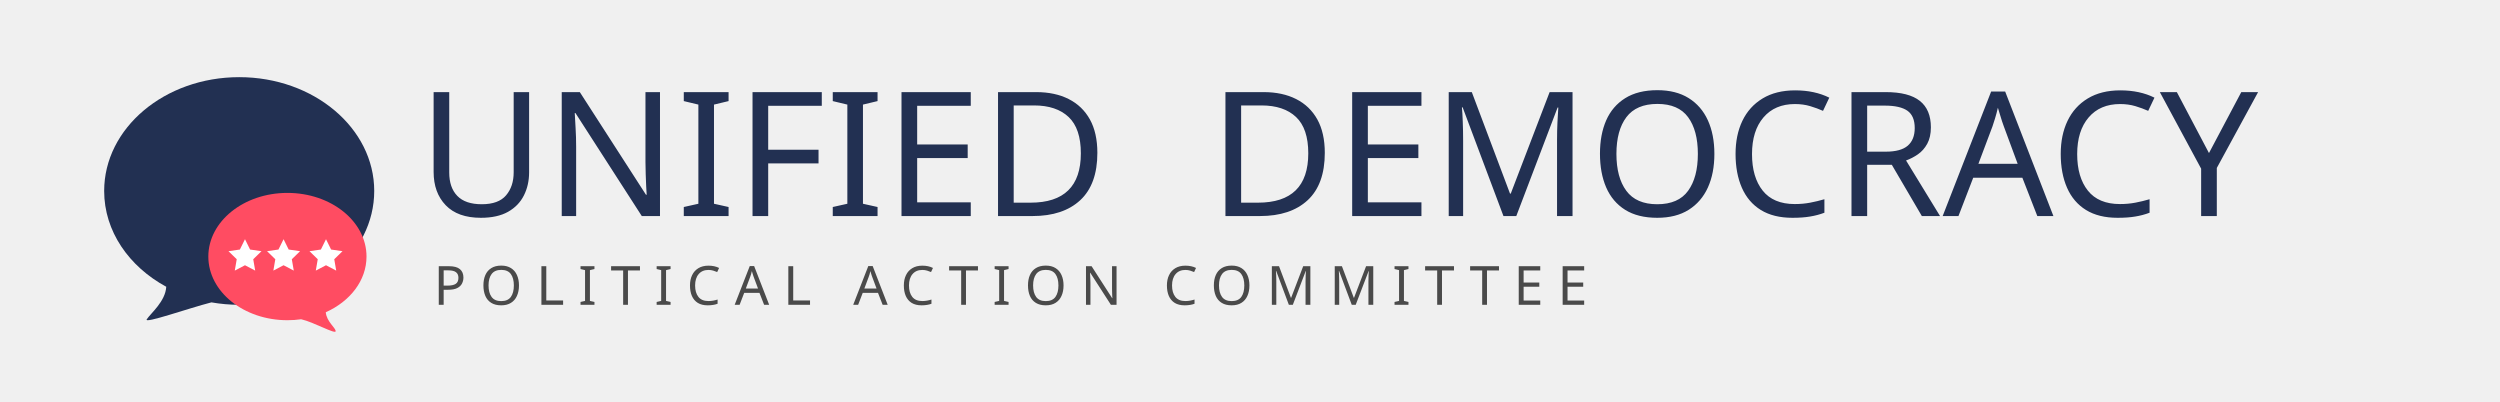
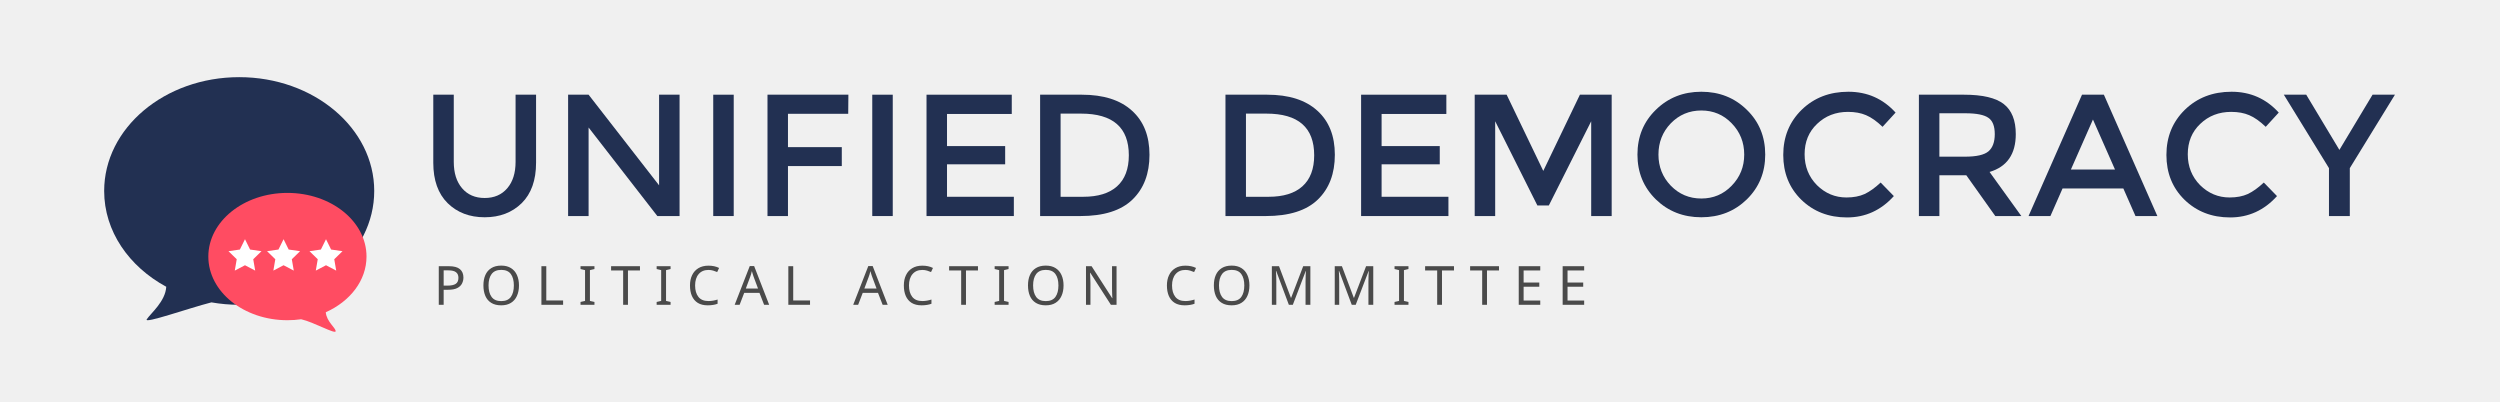
- <svg xmlns="http://www.w3.org/2000/svg" width="648px" height="104px" viewBox="0 0 648 104" version="1.1" id="svg2">
+ <svg xmlns="http://www.w3.org/2000/svg" id="svg2" version="1.1" viewBox="0 0 648 104" height="104px" width="648px">
  <description>Created with Sketch.</description>
  <defs id="defs6" />
-   <g style="fill:none;fill-rule:evenodd;stroke:none;stroke-width:1" id="Artboard-21">
-     <text style="font-size:45px;font-family:'Gotham Black';fill:#223052" font-weight="686" font-size="45" id="UNIFIED-DEMOCRACY">
-       <tspan id="tspan11" y="56" x="108.347" style="-inkscape-font-specification:Montserrat;font-family:Montserrat;font-weight:normal;font-style:normal;font-stretch:normal;font-variant:normal">UNIFIED</tspan>
-       <tspan style="font-weight:normal;font-family:Montserrat;-inkscape-font-specification:Montserrat;font-style:normal;font-stretch:normal;font-variant:normal" id="tspan13" font-weight="normal" y="56" x="313.277">DEMOCRACY</tspan>
-     </text>
-     <text style="font-weight:normal;font-size:14px;font-family:'Gotham Light';letter-spacing:3.6;fill:#4a4a4a" letter-spacing="3.6" font-weight="normal" font-size="14" id="POLITICAL-ACTION-COM">
-       <tspan id="tspan18" y="79" x="112.372" style="-inkscape-font-specification:Montserrat;font-family:Montserrat;font-weight:normal;font-style:normal;font-stretch:normal;font-variant:normal">POLITICAL ACTION COMMITTEE</tspan>
-     </text>
-     <g transform="translate(27,20)" id="Group">
-       <path style="fill:#223052" id="Oval-3" d="M 16.094,54.33 C 6.413,49.083 0,39.923 0,29.5 0,13.208 15.67,0 35,0 54.33,0 70,13.208 70,29.5 70,45.792 54.33,59 35,59 c -2.468,0 -4.876,-0.215 -7.2,-0.625 -5.965,1.529 -17.604,5.662 -16.757,4.382 1.04,-1.571 4.838,-4.625 5.05,-8.428 z" />
-       <path style="fill:#ff4c62" id="Oval-4" d="M 51.065,62.751 C 49.907,62.915 48.716,63 47.5,63 36.178,63 27,55.613 27,46.5 27,37.387 36.178,30 47.5,30 58.822,30 68,37.387 68,46.5 68,52.71 63.738,58.118 57.44,60.934 57.649,63.384 60,64.94 60,65.844 c 0,0.903 -5.688,-2.369 -8.935,-3.092 z" />
-       <polygon style="fill:#ffffff" points="34.36,47.195 32.22,45.109 35.177,44.68 36.5,42 37.823,44.68 40.78,45.109 38.64,47.195 39.145,50.141 36.5,48.75 33.855,50.141 " id="Star-5" />
-       <polygon style="fill:#ffffff" points="44.36,47.195 42.22,45.109 45.177,44.68 46.5,42 47.823,44.68 50.78,45.109 48.64,47.195 49.145,50.141 46.5,48.75 43.855,50.141 " id="Star-6" />
-       <polygon style="fill:#ffffff" points="55.36,47.195 53.22,45.109 56.177,44.68 57.5,42 58.823,44.68 61.78,45.109 59.64,47.195 60.145,50.141 57.5,48.75 54.855,50.141 " id="Star-7" />
-     </g>
+   <g id="UNIFIED-DEMOCRACY" style="font-size:45px;font-family:'Gotham Black';fill:#223052;fill-rule:evenodd;stroke:none;stroke-width:1">
+     <path id="path4157" style="font-style:normal;font-variant:normal;font-weight:normal;font-stretch:normal;font-family:Montserrat;-inkscape-font-specification:Montserrat" d="m 119.778,48.8 q 2.16,2.52 5.85,2.52 3.69,0 5.85,-2.52 2.16,-2.52 2.16,-6.84 l 0,-17.415 5.31,0 0,17.64 q 0,6.795 -3.735,10.485 -3.735,3.645 -9.585,3.645 -5.85,0 -9.585,-3.645 -3.735,-3.69 -3.735,-10.485 l 0,-17.64 5.31,0 0,17.415 q 0,4.32 2.16,6.84 z" />
+     <path id="path4159" style="font-style:normal;font-variant:normal;font-weight:normal;font-stretch:normal;font-family:Montserrat;-inkscape-font-specification:Montserrat" d="m 170.834,24.545 5.31,0 0,31.455 -5.76,0 -17.82,-22.95 0,22.95 -5.31,0 0,-31.455 5.31,0 18.27,23.49 0,-23.49 z" />
+     <path id="path4161" style="font-style:normal;font-variant:normal;font-weight:normal;font-stretch:normal;font-family:Montserrat;-inkscape-font-specification:Montserrat" d="m 184.871,24.545 5.31,0 0,31.455 -5.31,0 0,-31.455 z" />
+     <path id="path4163" style="font-style:normal;font-variant:normal;font-weight:normal;font-stretch:normal;font-family:Montserrat;-inkscape-font-specification:Montserrat" d="m 204.243,29.495 0,8.64 13.95,0 0,4.905 -13.95,0 0,12.96 -5.31,0 0,-31.455 20.97,0 -0.045,4.95 -15.615,0 z" />
+     <path id="path4165" style="font-style:normal;font-variant:normal;font-weight:normal;font-stretch:normal;font-family:Montserrat;-inkscape-font-specification:Montserrat" d="m 226.091,24.545 5.31,0 0,31.455 -5.31,0 0,-31.455 z" />
+     <path id="path4167" style="font-style:normal;font-variant:normal;font-weight:normal;font-stretch:normal;font-family:Montserrat;-inkscape-font-specification:Montserrat" d="m 262.249,24.545 0,4.995 -16.785,0 0,8.325 15.075,0 0,4.725 -15.075,0 0,8.415 17.325,0 0,4.995 -22.635,0 0,-31.455 22.095,0 z" />
+     <path id="path4169" style="font-style:normal;font-variant:normal;font-weight:normal;font-stretch:normal;font-family:Montserrat;-inkscape-font-specification:Montserrat" d="m 280.397,24.545 q 8.46,0 13.005,4.14 4.545,4.095 4.545,11.43 0,7.335 -4.41,11.61 -4.41,4.275 -13.5,4.275 l -10.44,0 0,-31.455 10.8,0 z m 12.195,15.705 q 0,-10.8 -12.375,-10.8 l -5.31,0 0,21.555 5.895,0 q 5.715,0 8.73,-2.7 3.06,-2.745 3.06,-8.055 z" />
+     <path id="path4171" style="font-style:normal;font-variant:normal;font-weight:normal;font-stretch:normal;font-family:Montserrat;-inkscape-font-specification:Montserrat" d="m 328.442,24.545 q 8.46,0 13.005,4.14 4.545,4.095 4.545,11.43 0,7.335 -4.41,11.61 -4.41,4.275 -13.5,4.275 l -10.44,0 0,-31.455 10.8,0 z m 12.195,15.705 q 0,-10.8 -12.375,-10.8 l -5.31,0 0,21.555 5.895,0 q 5.715,0 8.73,-2.7 3.06,-2.745 3.06,-8.055 z" />
+     <path id="path4173" style="font-style:normal;font-variant:normal;font-weight:normal;font-stretch:normal;font-family:Montserrat;-inkscape-font-specification:Montserrat" d="m 374.894,24.545 0,4.995 -16.785,0 0,8.325 15.075,0 0,4.725 -15.075,0 0,8.415 17.325,0 0,4.995 -22.635,0 0,-31.455 22.095,0 z" />
+     <path id="path4175" style="font-style:normal;font-variant:normal;font-weight:normal;font-stretch:normal;font-family:Montserrat;-inkscape-font-specification:Montserrat" d="m 387.552,56 -5.31,0 0,-31.455 8.28,0 9.495,19.755 9.495,-19.755 8.235,0 0,31.455 -5.31,0 0,-24.57 -10.98,21.825 -2.97,0 -10.935,-21.825 0,24.57 z" />
+     <path id="path4177" style="font-style:normal;font-variant:normal;font-weight:normal;font-stretch:normal;font-family:Montserrat;-inkscape-font-specification:Montserrat" d="m 448.861,31.97 q -3.195,-3.33 -7.875,-3.33 -4.68,0 -7.92,3.33 -3.195,3.33 -3.195,8.1 0,4.725 3.195,8.055 3.24,3.33 7.92,3.33 4.68,0 7.875,-3.33 3.24,-3.33 3.24,-8.055 0,-4.77 -3.24,-8.1 z m 3.915,19.71 q -4.77,4.635 -11.79,4.635 -7.02,0 -11.79,-4.635 -4.77,-4.68 -4.77,-11.61 0,-6.975 4.77,-11.61 4.77,-4.68 11.79,-4.68 7.02,0 11.79,4.68 4.77,4.635 4.77,11.61 0,6.93 -4.77,11.61 z" />
+     <path id="path4179" style="font-style:normal;font-variant:normal;font-weight:normal;font-stretch:normal;font-family:Montserrat;-inkscape-font-specification:Montserrat" d="m 478.599,51.185 q 2.745,0 4.725,-0.9 1.98,-0.945 4.14,-2.97 l 3.42,3.51 q -4.995,5.535 -12.15,5.535 -7.11,0 -11.835,-4.59 -4.68,-4.59 -4.68,-11.61 0,-7.02 4.77,-11.7 4.815,-4.68 12.105,-4.68 7.335,0 12.24,5.4 l -3.375,3.69 q -2.25,-2.16 -4.275,-3.015 -1.98,-0.855 -4.68,-0.855 -4.77,0 -8.01,3.105 -3.24,3.06 -3.24,7.875 0,4.77 3.195,8.01 3.24,3.195 7.65,3.195 z" />
+     <path id="path4181" style="font-style:normal;font-variant:normal;font-weight:normal;font-stretch:normal;font-family:Montserrat;-inkscape-font-specification:Montserrat" d="m 522.489,34.76 q 0,7.785 -6.795,9.81 l 8.235,11.43 -6.75,0 -7.515,-10.575 -6.975,0 0,10.575 -5.31,0 0,-31.455 11.7,0 q 7.2,0 10.305,2.43 3.105,2.43 3.105,7.785 z m -13.185,5.85 q 4.5,0 6.12,-1.395 1.62,-1.395 1.62,-4.455 0,-3.105 -1.665,-4.23 -1.665,-1.17 -5.94,-1.17 l -6.75,0 0,11.25 6.615,0 z" />
+     <path id="path4183" style="font-style:normal;font-variant:normal;font-weight:normal;font-stretch:normal;font-family:Montserrat;-inkscape-font-specification:Montserrat" d="m 534.617,48.845 -3.15,7.155 -5.67,0 13.86,-31.455 5.67,0 13.86,31.455 -5.67,0 -3.15,-7.155 -15.75,0 z m 13.59,-4.905 -5.715,-12.96 -5.715,12.96 11.43,0 z" />
+     <path id="path4185" style="font-style:normal;font-variant:normal;font-weight:normal;font-stretch:normal;font-family:Montserrat;-inkscape-font-specification:Montserrat" d="m 577.915,51.185 q 2.745,0 4.725,-0.9 1.98,-0.945 4.14,-2.97 l 3.42,3.51 q -4.995,5.535 -12.15,5.535 -7.11,0 -11.835,-4.59 -4.68,-4.59 -4.68,-11.61 0,-7.02 4.77,-11.7 4.815,-4.68 12.105,-4.68 7.335,0 12.24,5.4 l -3.375,3.69 q -2.25,-2.16 -4.275,-3.015 -1.98,-0.855 -4.68,-0.855 -4.77,0 -8.01,3.105 -3.24,3.06 -3.24,7.875 0,4.77 3.195,8.01 3.24,3.195 7.65,3.195 z" />
+     <path id="path4187" style="font-style:normal;font-variant:normal;font-weight:normal;font-stretch:normal;font-family:Montserrat;-inkscape-font-specification:Montserrat" d="m 609.07,56 -5.4,0 0,-12.42 -11.7,-19.035 5.805,0 8.595,14.31 8.595,-14.31 5.805,0 -11.7,19.035 0,12.42 z" />
+   </g>
+   <text style="font-weight:normal;font-size:14px;font-family:'Gotham Light';letter-spacing:3.6;fill:#4a4a4a;fill-rule:evenodd;stroke:none;stroke-width:1" letter-spacing="3.6" font-weight="normal" font-size="14" id="POLITICAL-ACTION-COM">
+     <tspan id="tspan18" y="79" x="112.372" style="font-style:normal;font-variant:normal;font-weight:normal;font-stretch:normal;font-family:Montserrat;-inkscape-font-specification:Montserrat">POLITICAL ACTION COMMITTEE</tspan>
+   </text>
+   <g transform="translate(27,20)" id="Group" style="fill:none;fill-rule:evenodd;stroke:none;stroke-width:1">
+     <path style="fill:#223052" id="Oval-3" d="M 16.094,54.33 C 6.413,49.083 0,39.923 0,29.5 0,13.208 15.67,0 35,0 54.33,0 70,13.208 70,29.5 70,45.792 54.33,59 35,59 c -2.468,0 -4.876,-0.215 -7.2,-0.625 -5.965,1.529 -17.604,5.662 -16.757,4.382 1.04,-1.571 4.838,-4.625 5.05,-8.428 z" />
+     <path style="fill:#ff4c62" id="Oval-4" d="M 51.065,62.751 C 49.907,62.915 48.716,63 47.5,63 36.178,63 27,55.613 27,46.5 27,37.387 36.178,30 47.5,30 58.822,30 68,37.387 68,46.5 68,52.71 63.738,58.118 57.44,60.934 57.649,63.384 60,64.94 60,65.844 c 0,0.903 -5.688,-2.369 -8.935,-3.092 z" />
+     <polygon style="fill:#ffffff" points="35.177,44.68 36.5,42 37.823,44.68 40.78,45.109 38.64,47.195 39.145,50.141 36.5,48.75 33.855,50.141 34.36,47.195 32.22,45.109 " id="Star-5" />
+     <polygon style="fill:#ffffff" points="45.177,44.68 46.5,42 47.823,44.68 50.78,45.109 48.64,47.195 49.145,50.141 46.5,48.75 43.855,50.141 44.36,47.195 42.22,45.109 " id="Star-6" />
+     <polygon style="fill:#ffffff" points="56.177,44.68 57.5,42 58.823,44.68 61.78,45.109 59.64,47.195 60.145,50.141 57.5,48.75 54.855,50.141 55.36,47.195 53.22,45.109 " id="Star-7" />
  </g>
</svg>
